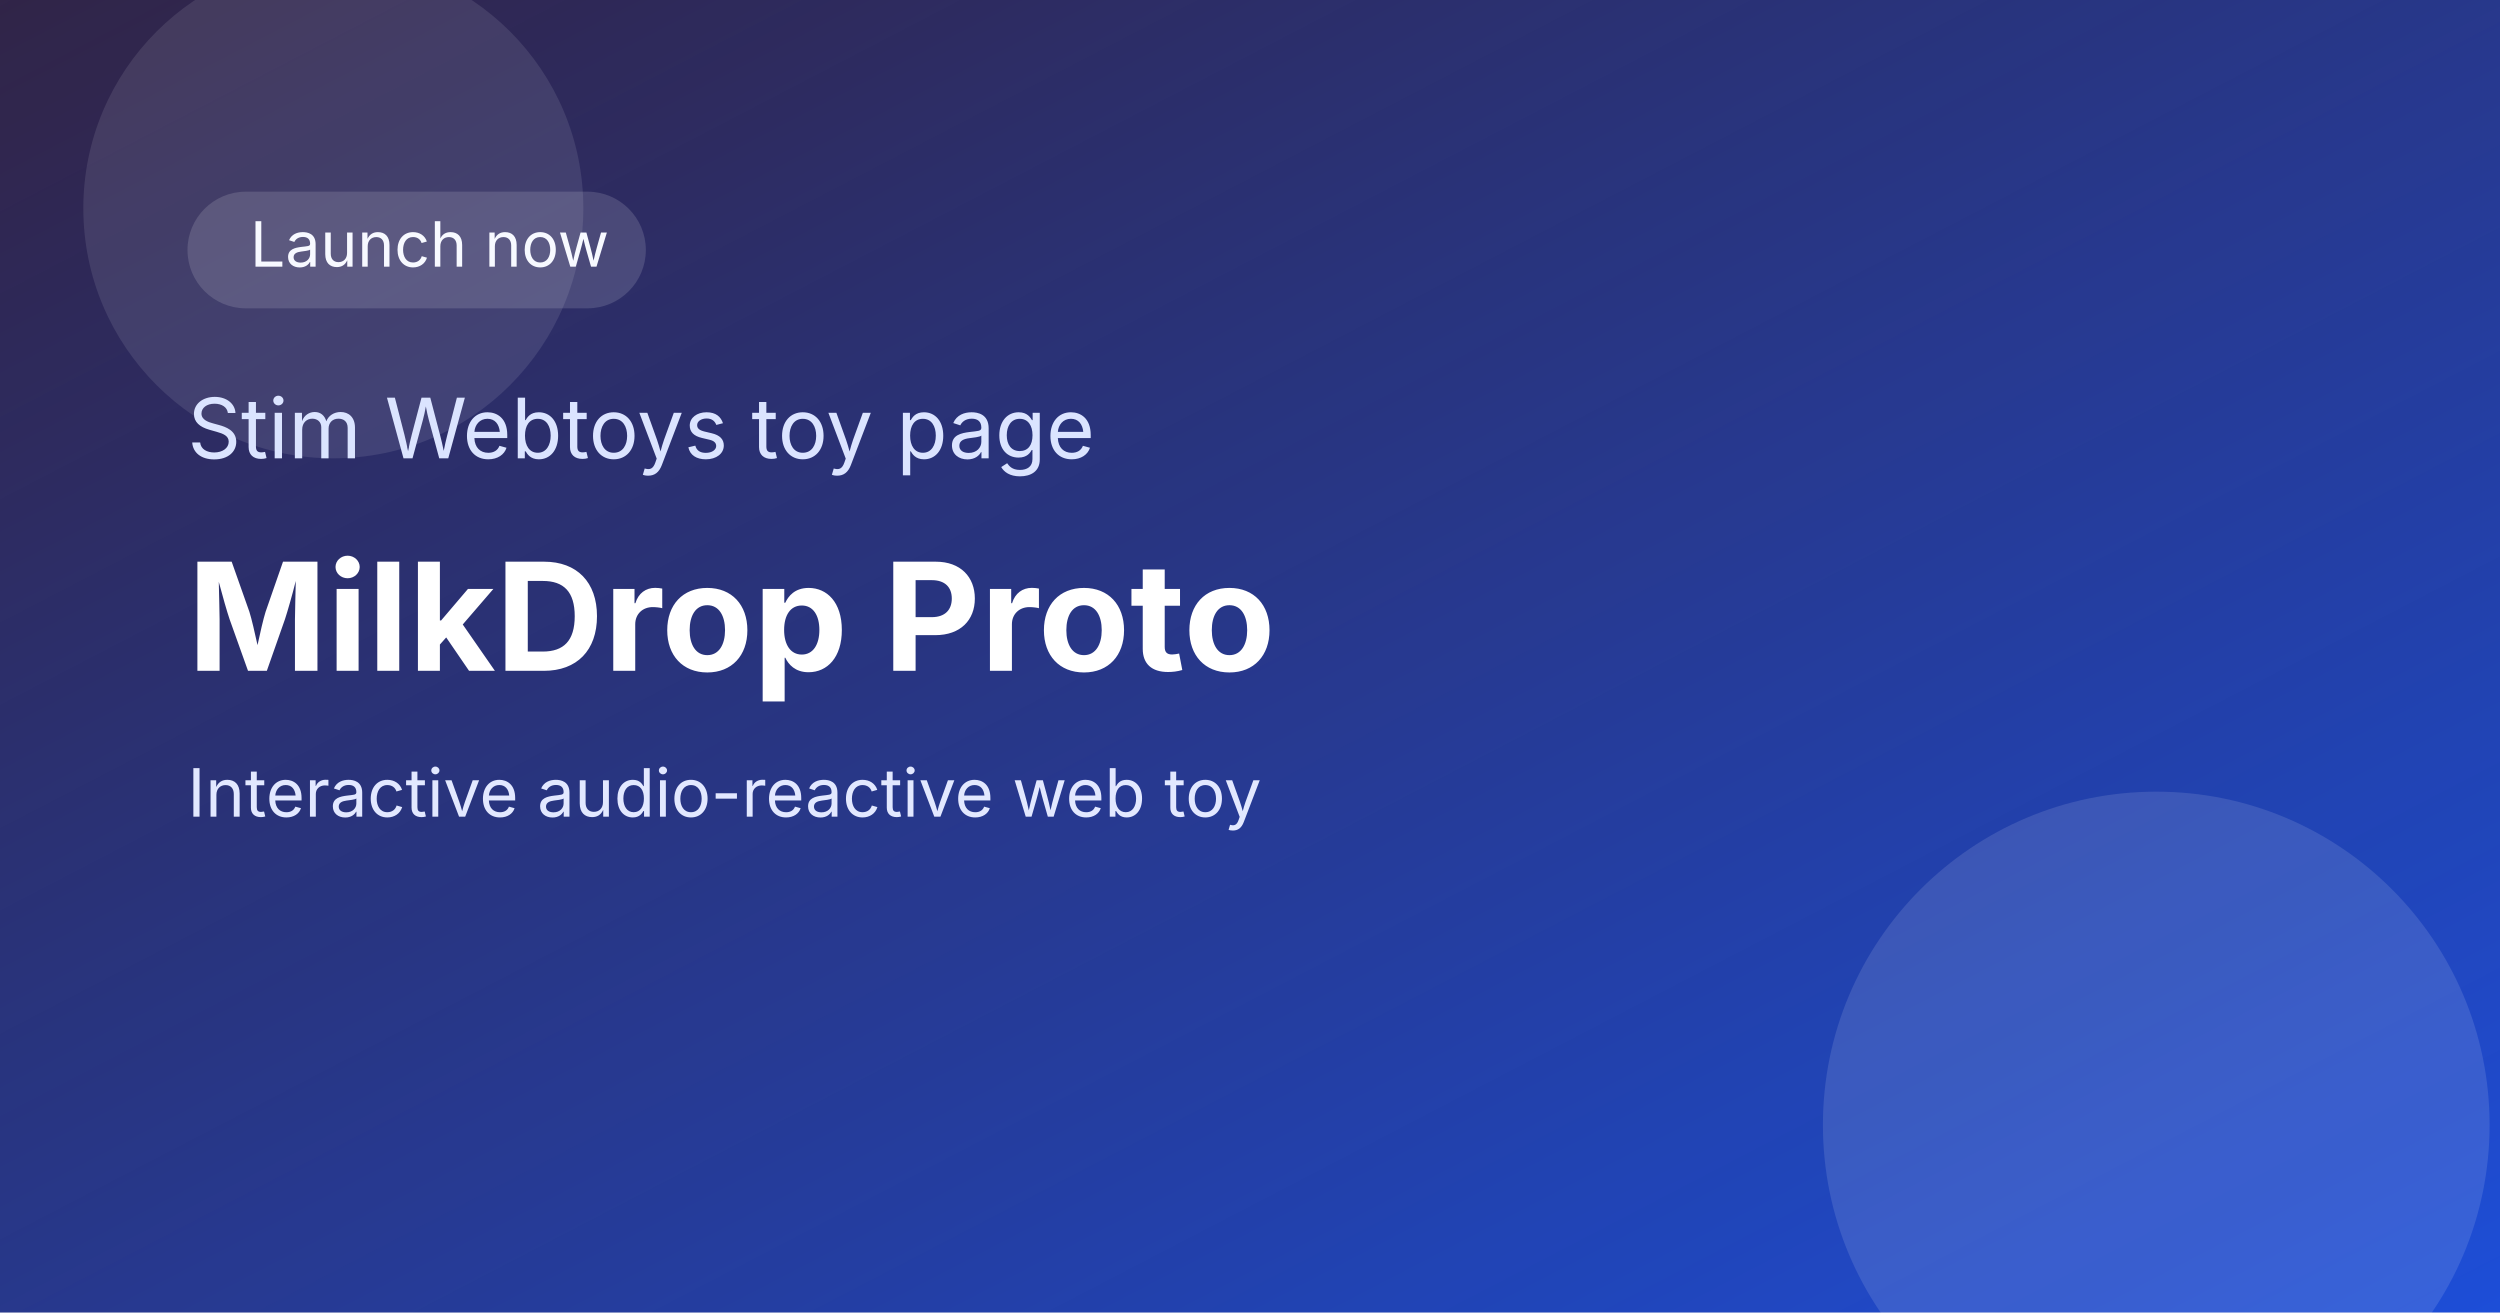
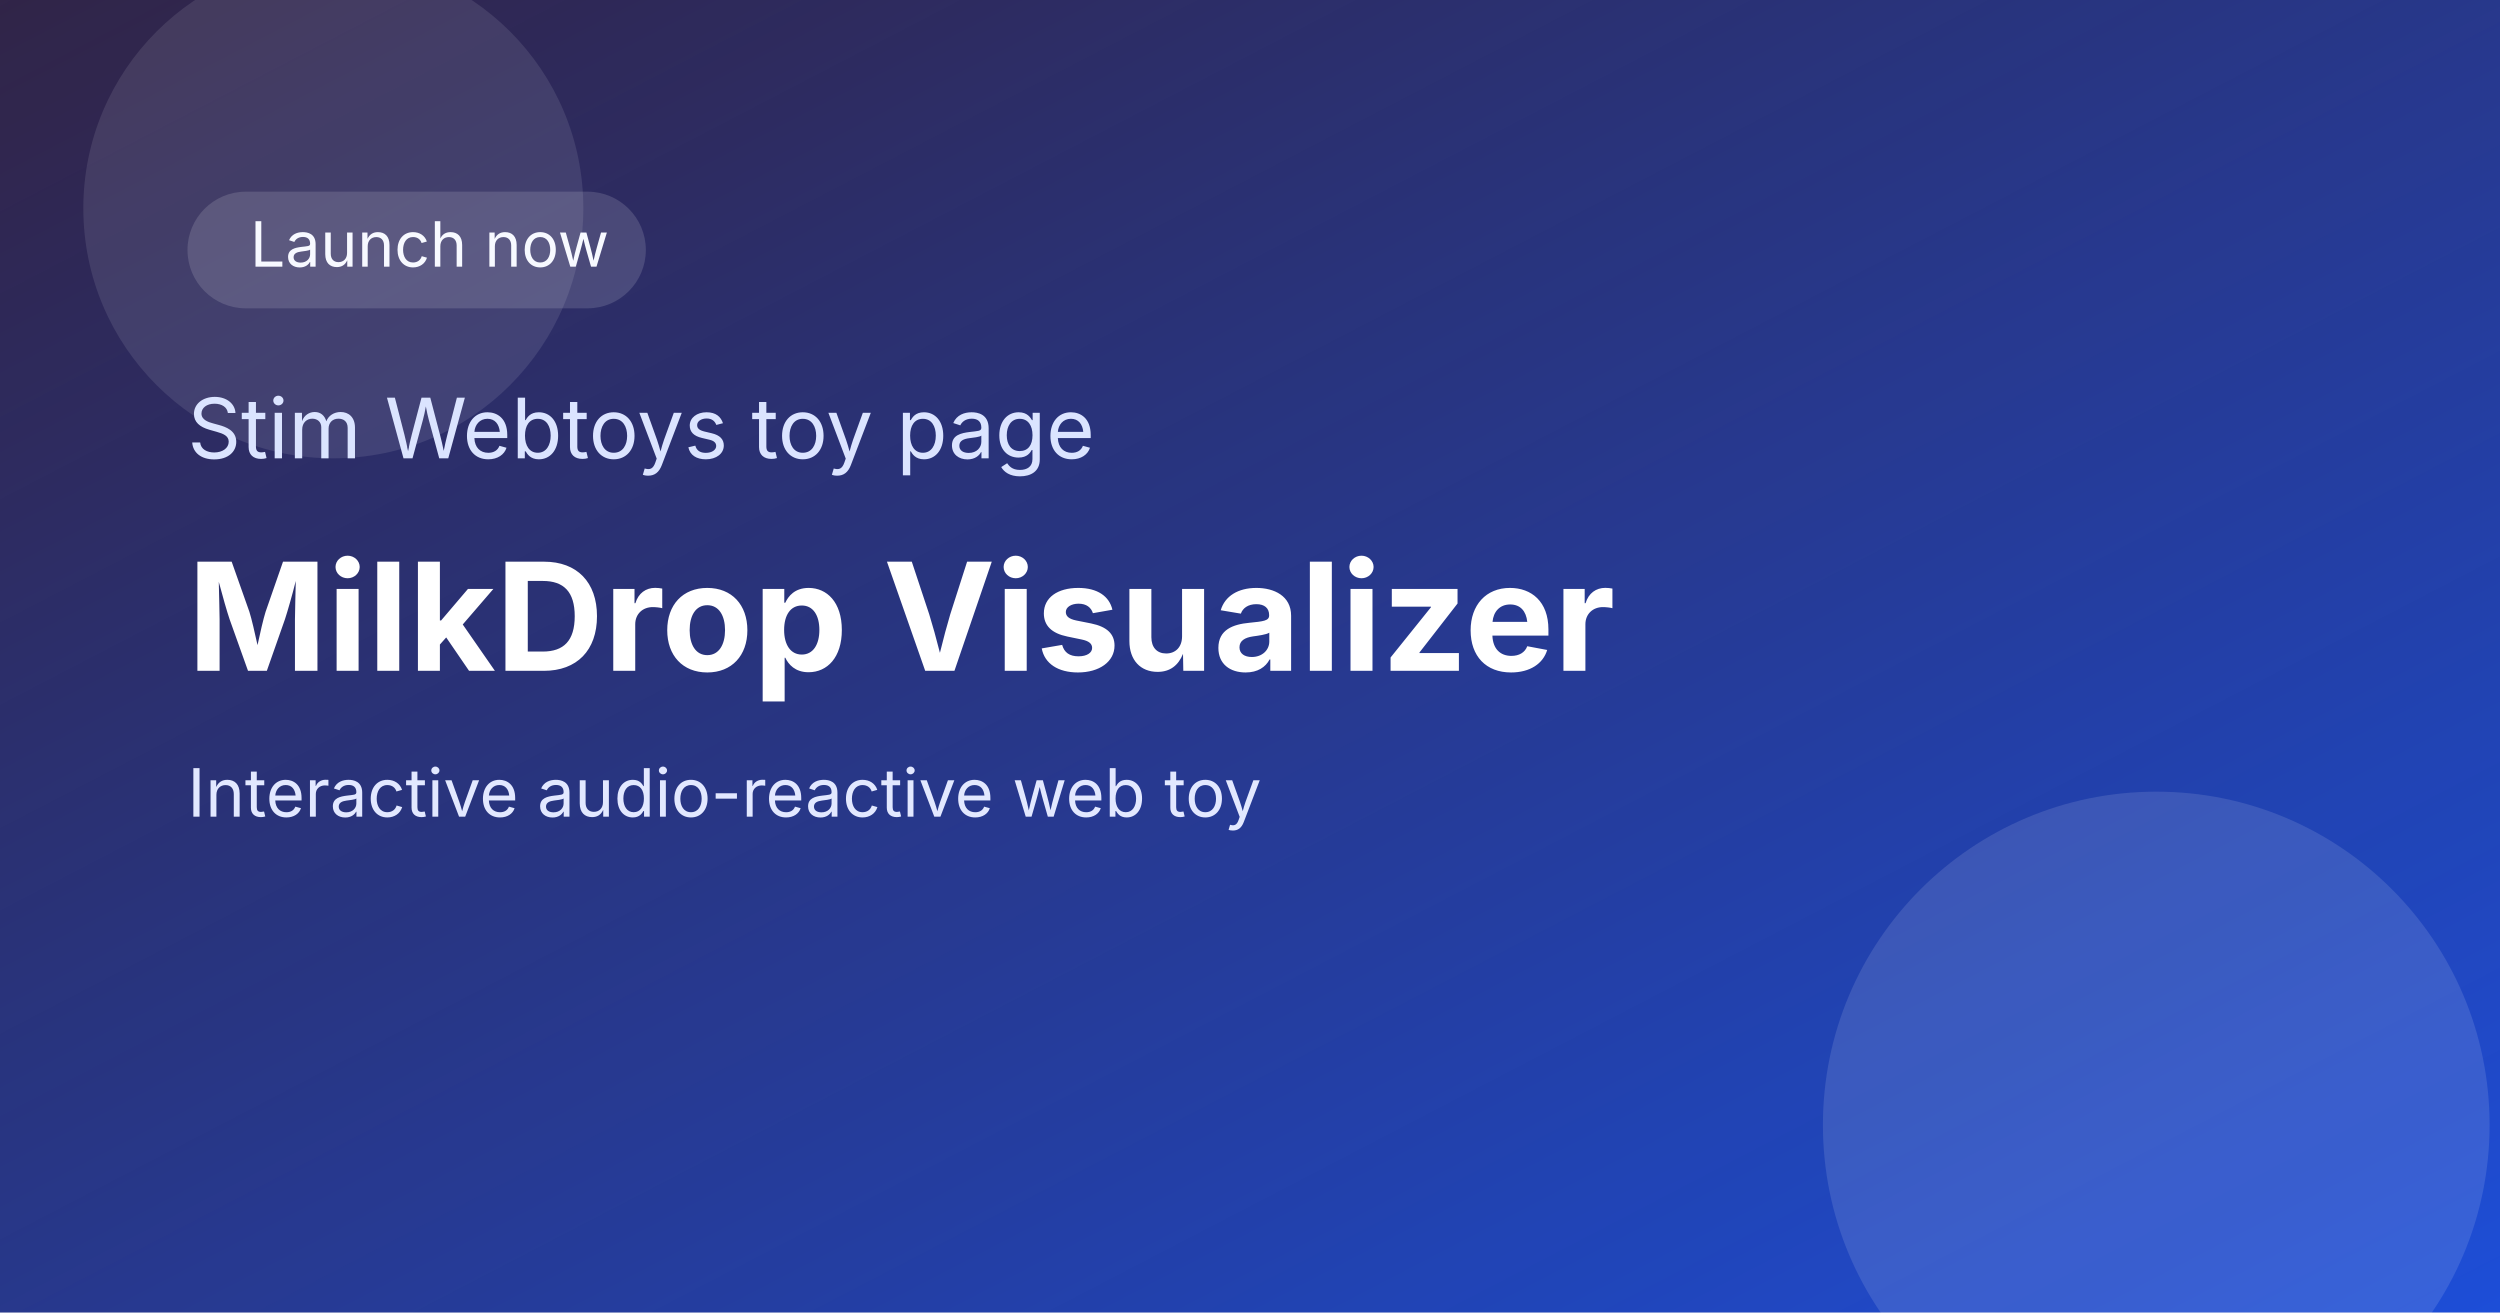
- <svg xmlns="http://www.w3.org/2000/svg" width="1200" height="630" viewBox="0 0 1200 630" role="img" aria-label="MilkDrop Proto">
+ <svg xmlns="http://www.w3.org/2000/svg" width="1200" height="630" viewBox="0 0 1200 630" role="img" aria-label="MilkDrop Visualizer">
  <defs>
    <linearGradient id="bg" x1="0" y1="0" x2="1" y2="1">
      <stop offset="0%" stop-color="#1a0c33" />
      <stop offset="100%" stop-color="#1d4ed8" />
    </linearGradient>
    <linearGradient id="shine" x1="0" y1="0" x2="1" y2="1">
      <stop offset="0%" stop-color="rgba(255,255,255,0.25)" />
      <stop offset="100%" stop-color="rgba(255,255,255,0)" />
    </linearGradient>
  </defs>
  <rect width="1200" height="630" fill="url(#bg)" />
  <rect x="0" y="0" width="1200" height="630" fill="url(#shine)" opacity="0.4" />
  <circle cx="1035" cy="540" r="160" fill="rgba(255,255,255,0.12)" />
  <circle cx="160" cy="100" r="120" fill="rgba(255,255,255,0.1)" />
  <rect x="90" y="92" width="220" height="56" rx="28" fill="rgba(255,255,255,0.14)" />
  <text x="120" y="128" font-size="30" fill="#f7f9ff" font-family="Inter, Arial, sans-serif">Launch now</text>
  <text x="90" y="220" font-size="40" fill="#dbe4ff" font-family="Inter, Arial, sans-serif">Stim Webtoys toy page</text>
-   <text x="90" y="322" font-size="72" font-weight="700" fill="#ffffff" font-family="Inter, Arial, sans-serif">MilkDrop Proto</text>
+   <text x="90" y="322" font-size="72" font-weight="700" fill="#ffffff" font-family="Inter, Arial, sans-serif">MilkDrop Visualizer</text>
  <text x="90" y="392" font-size="32" fill="#e2e8ff" font-family="Inter, Arial, sans-serif">Interactive audio-reactive web toy</text>
</svg>
